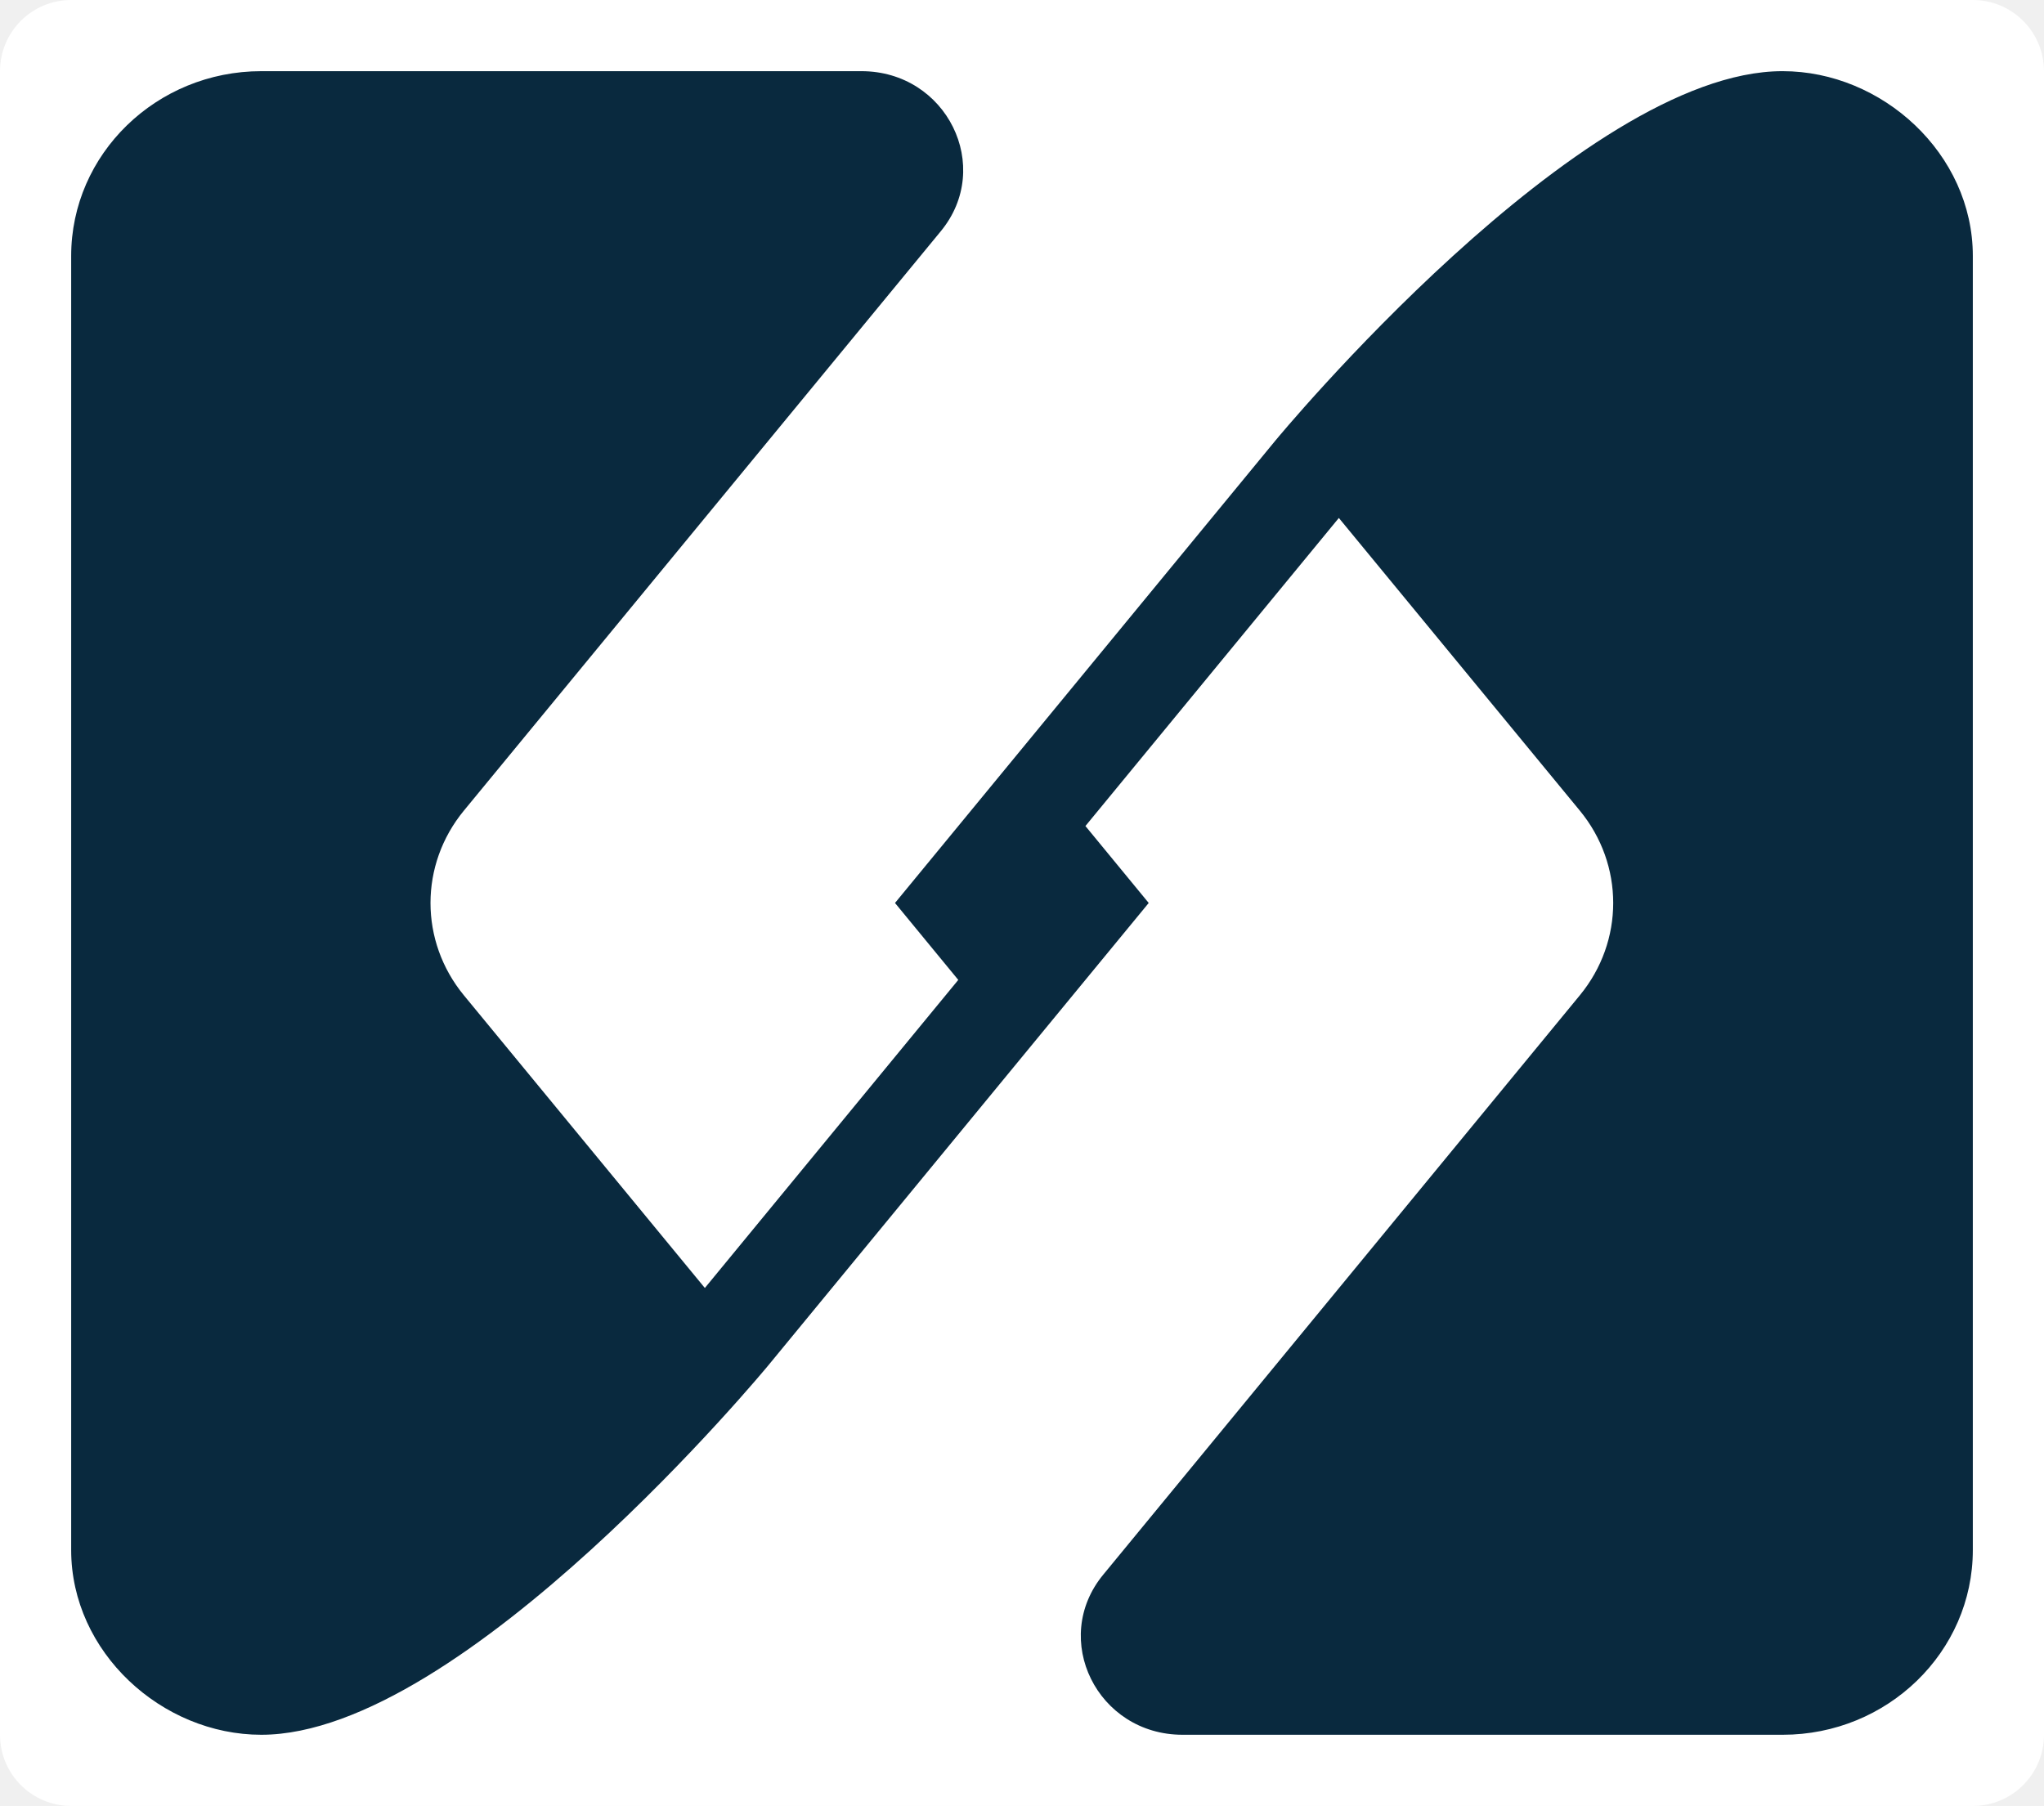
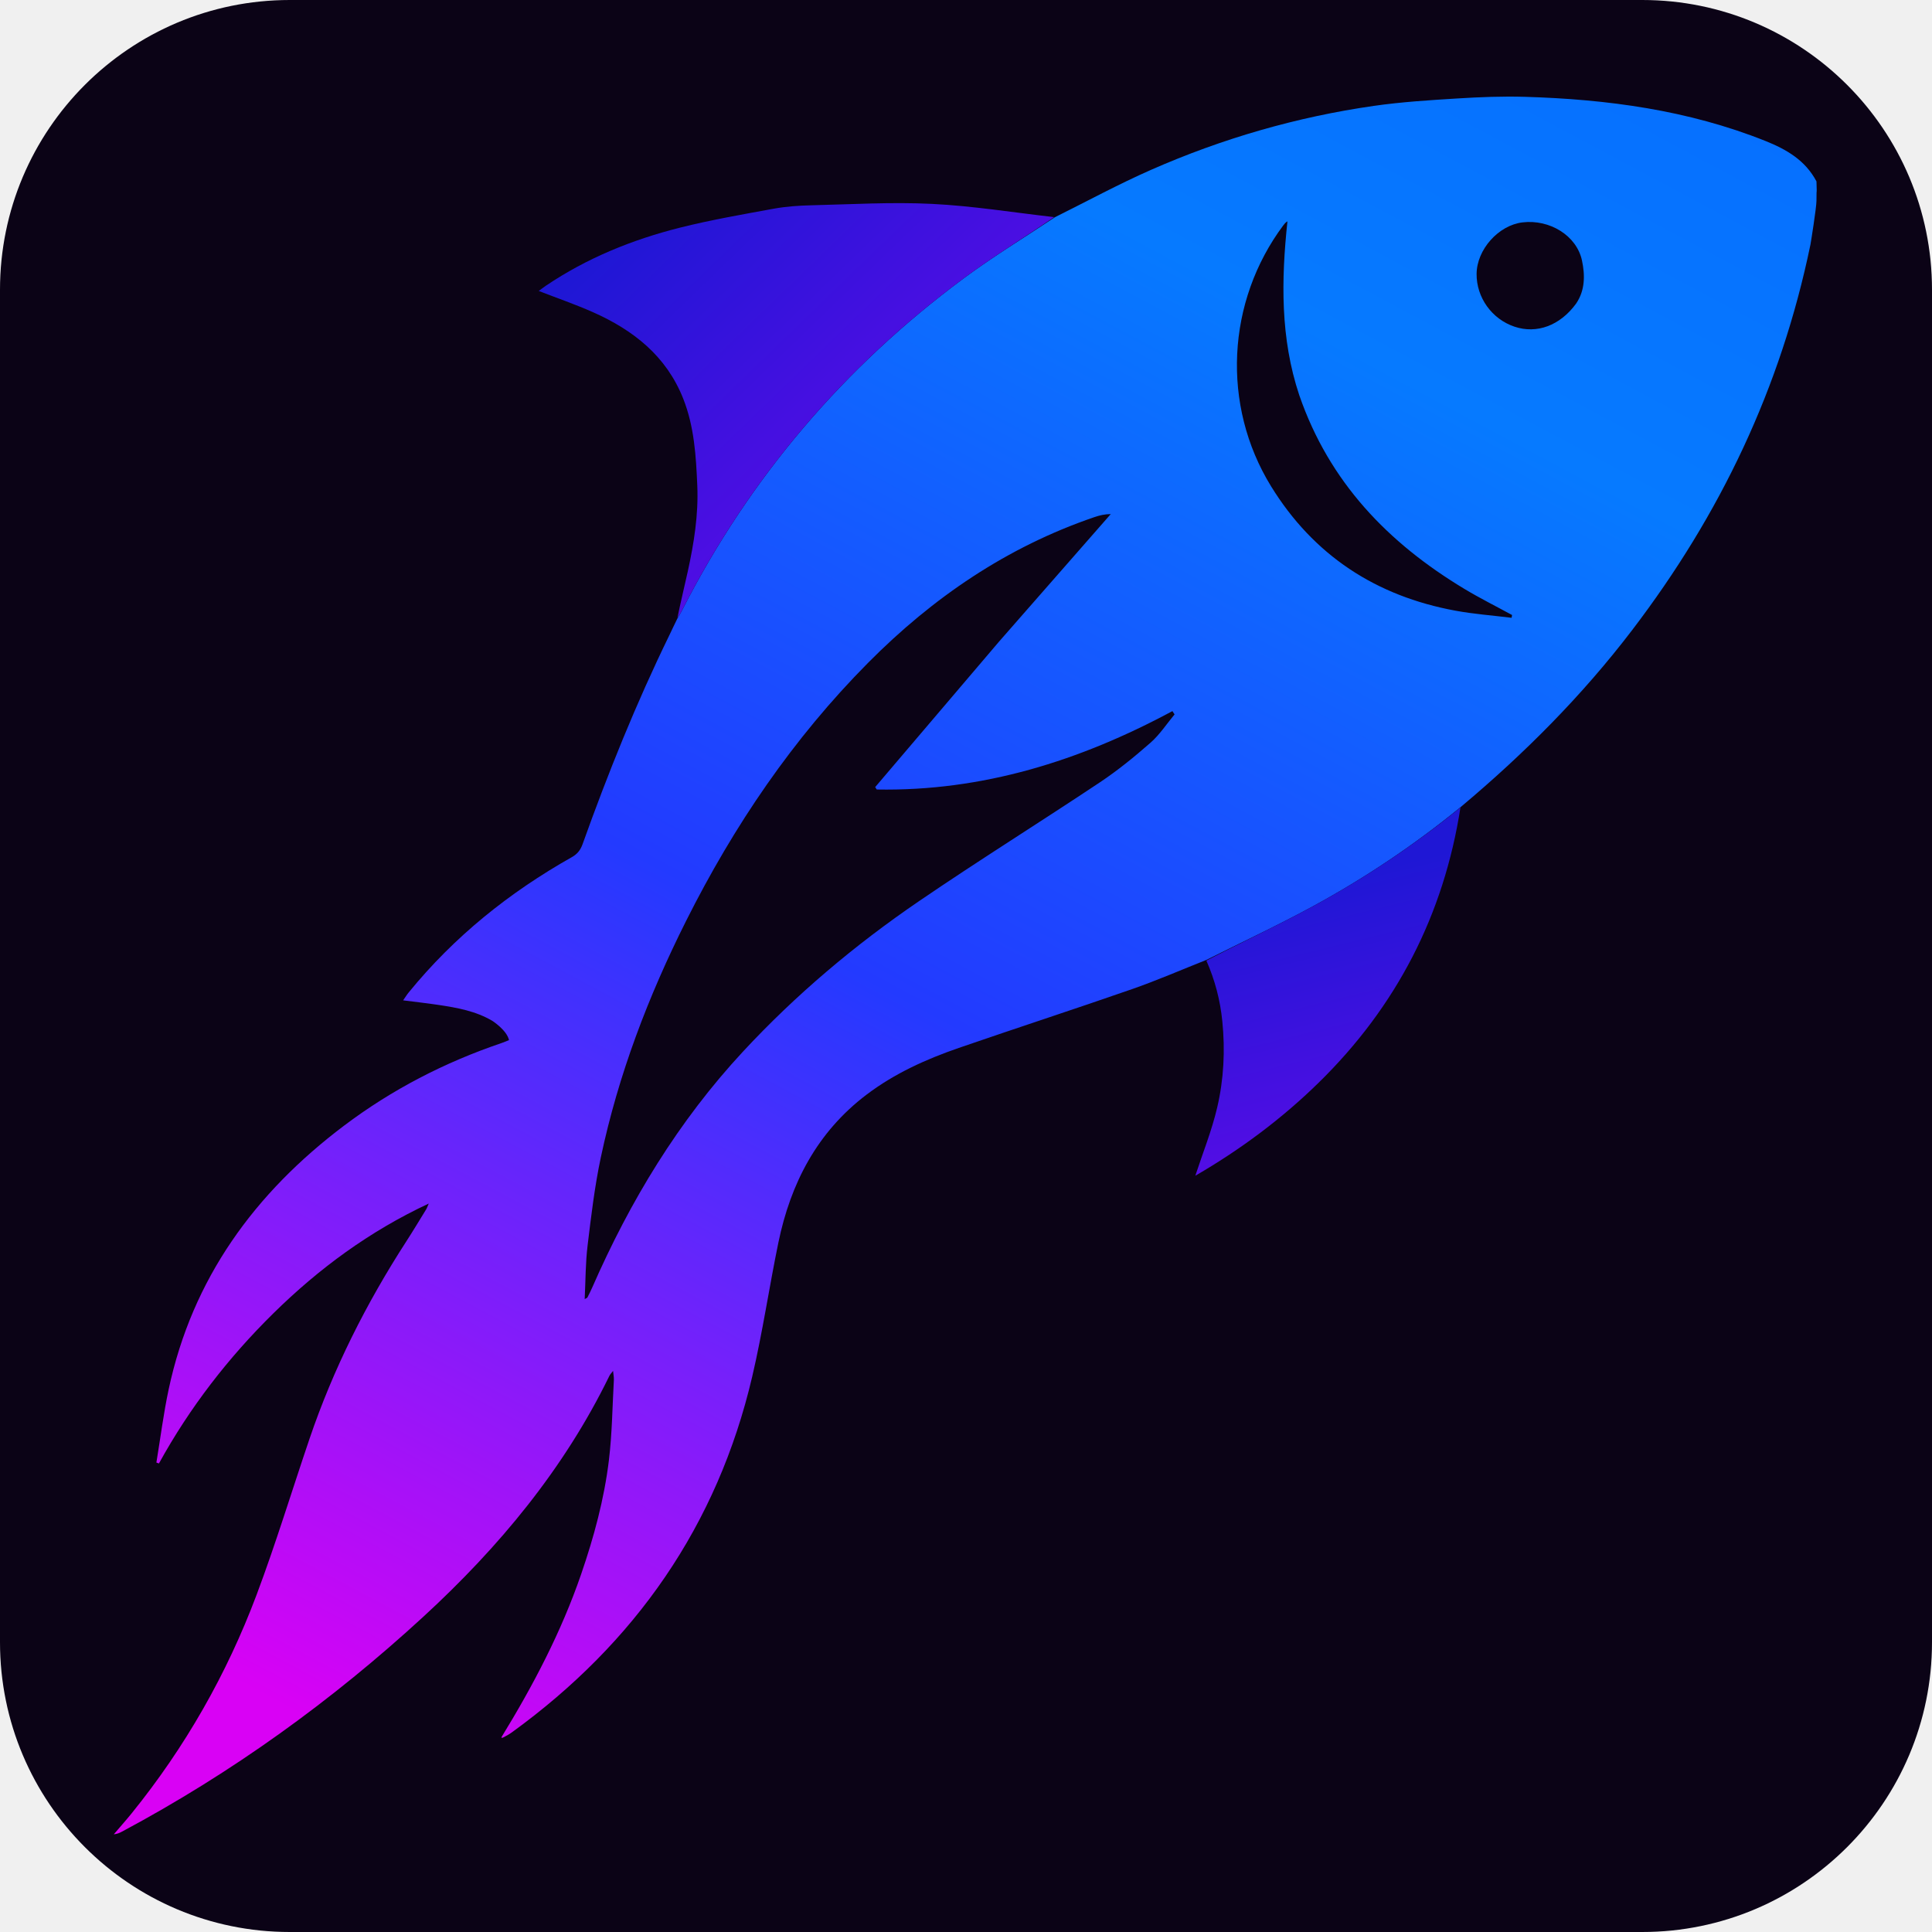
- <svg xmlns="http://www.w3.org/2000/svg" version="1.1" width="919" height="812">
-   <svg width="919" height="812" viewBox="0 0 919 812" fill="none">
-     <rect x="0" width="919" height="812" rx="32" fill="white" />
-     <path d="M801.38 32C710.417 32 573.371 198.163 573.371 198.163L459.433 336.676L402.398 406L430.849 440.595L316.911 579.109L208.583 447.541C188.548 423.231 188.548 388.769 208.583 364.459L422.968 103.995C446.877 75.01 425.639 32 387.304 32H117.487C70.335 32 32 69.266 32 115.081V696.919C32 742.867 72.74 780 117.487 780C208.45 780 345.496 613.837 345.496 613.837L459.433 475.324L516.469 406L488.018 371.405L601.956 232.891L710.283 364.459C730.319 388.769 730.319 423.231 710.283 447.541L496.032 708.005C472.123 736.99 493.361 780 531.696 780H801.513C848.665 780 887 742.734 887 696.919V115.081C887 69.133 846.26 32 801.513 32H801.38Z" fill="#09293E" />
-   </svg>
-   <style>@media (prefers-color-scheme: light) { :root { filter: none; } }
- @media (prefers-color-scheme: dark) { :root { filter: none; } }
- </style>
+ <svg xmlns="http://www.w3.org/2000/svg" version="1.1" width="1000" height="1000">
+   <g clip-path="url(#SvgjsClipPath1128)">
+     <rect width="1000" height="1000" fill="#0b0316" />
+     <g transform="matrix(0.8902077,0,0,0.8902077,58.90208,50)">
+       <svg version="1.1" width="991" height="1011">
+         <svg width="991" height="1011" viewBox="0 0 991 1011" fill="none">
+           <path d="M547.155 70.154C565.767 60.92 584.059 50.961 603.056 42.603C644.502 24.367 687.751 11.847 732.597 5.404C748.647 3.098 764.911 2.096 781.114 1.087C794.193 0.273 807.345 -0.258 820.434 0.129C868.335 1.543 915.378 7.845 960.305 25.792C972.677 30.734 983.556 37.103 989.995 49.314C990.308 60.085 989.995 50.094 989.995 60.5C989.995 64.5 986.693 85.064 986.5 86C969.283 169.286 934.182 242.847 882.882 310.116C853.842 348.197 820.311 381.91 783.192 413.014C755.963 435.271 727.334 454.407 697.027 470.882C676.755 481.904 655.804 491.677 635.156 502.008C620.78 507.694 606.579 513.884 591.992 518.964C558.527 530.619 524.817 541.568 491.32 553.131C472.221 559.724 453.866 568.018 437.632 580.333C408.966 602.076 393.524 631.83 386.407 666.338C381.065 692.238 377.23 718.474 371.207 744.206C350.94 830.779 303.186 899.067 231.508 951.055C229.896 952.225 228.15 953.211 226.01 954.262C225.553 954.24 225.303 954.061 225.303 954.061C243.796 923.911 260.167 892.74 271.712 859.172C279.152 837.539 285.13 815.516 287.873 792.833C289.742 777.37 289.896 761.699 290.759 746.118C290.84 744.662 290.505 743.183 290.286 740.917C289.264 742.277 288.578 742.94 288.185 743.746C261.824 797.875 224.085 843.284 180.106 883.74C126.904 932.68 68.656 974.662 4.832 1008.77C3.41 1009.53 1.94 1010.2 0 1010.36C3.477 1006.28 7.049 1002.29 10.415 998.128C41.475 959.733 65.679 917.291 83.005 871.161C94.23 841.274 103.522 810.664 113.792 780.416C127.626 739.675 146.833 701.558 170.173 665.468C174.151 659.317 177.909 653.024 181.748 646.784C182.089 646.23 182.278 645.583 183.12 643.624C148.458 659.844 119.152 681.523 92.864 707.374C66.532 733.269 44.113 762.276 26.245 794.745C25.751 794.569 25.258 794.393 24.765 794.216C27.108 780.038 28.899 765.742 31.89 751.702C45.634 687.195 81.94 637.514 133.853 598.354C161.732 577.324 192.412 561.513 225.47 550.292C226.852 549.823 228.191 549.23 229.788 548.602C228.561 542.84 220.168 537.438 220.168 537.438C210.515 531.704 199.673 529.757 188.783 528.129C182.222 527.148 175.625 526.415 168.231 525.467C169.477 523.687 170.374 522.215 171.453 520.891C197.886 488.445 229.928 462.728 266.267 442.243C269.581 440.374 271.347 438.073 272.609 434.546C287.356 393.301 303.731 352.724 322.941 313.328C324.453 310.229 325.876 307.086 327.686 303.454C328.84 301.494 329.698 300.07 330.452 298.592C369.821 221.395 424.642 157.229 494.144 105.684C511.21 93.026 529.453 81.954 547.155 70.154ZM514.674 316.931C536.34 292.199 558.007 267.466 579.673 242.734C576.171 242.764 573.131 243.49 570.187 244.495C519.342 261.854 476.241 291.245 438.616 329.167C394.893 373.234 360.553 423.896 332.787 479.222C310.737 523.16 293.33 568.805 283.136 616.954C279.571 633.791 277.539 650.983 275.471 668.093C274.248 678.203 274.324 688.47 273.791 699.175C274.876 698.552 275.253 698.469 275.362 698.252C276.334 696.32 277.322 694.393 278.188 692.413C300.185 642.143 328.255 595.771 365.732 555.376C396.479 522.235 430.866 493.264 468.107 467.848C502.768 444.193 538.413 421.984 573.342 398.715C583.696 391.817 593.439 383.877 602.799 375.659C608.146 370.965 612.157 364.748 616.769 359.217C616.352 358.577 615.934 357.938 615.516 357.298C561.689 386.241 505.03 403.992 443.598 402.88C443.296 402.414 442.995 401.949 442.693 401.483C466.533 373.479 490.372 345.475 514.674 316.931ZM689.255 173.553C678.243 140.52 678.763 106.658 682.404 72.507C681.246 73.232 680.636 73.984 680.056 74.76C646.976 119.037 643.874 179.476 672.871 226.575C697.595 266.734 733.86 290.398 780.039 298.898C790.825 300.884 801.828 301.692 812.731 303.042C812.82 302.501 812.909 301.961 812.998 301.42C803.71 296.355 794.222 291.622 785.168 286.167C740.909 259.501 706.692 224.154 689.255 173.553ZM850.231 120.362C855.53 112.601 855.438 103.728 853.662 95.344C850.581 80.798 834.853 71.238 819.053 73.139C805.079 74.821 792.502 88.945 792.382 103.091C792.267 116.848 801.29 129.396 814.456 133.789C827.352 138.092 840.868 133.198 850.231 120.362Z" fill="url(#paint0_linear_239_2431)" />
+           <path d="M546.765 70.076C529.453 81.954 511.211 93.026 494.144 105.684C424.642 157.229 369.821 221.395 330.452 298.592C329.698 300.07 328.84 301.494 327.716 303.095C329.51 294.23 331.716 285.236 333.705 276.194C337.325 259.744 339.985 243.115 339.264 226.238C338.533 209.108 337.523 191.941 331.098 175.67C321.27 150.777 301.99 135.709 278.445 125.282C268.358 120.814 257.888 117.209 247.076 113.011C248.444 112.005 249.803 110.928 251.238 109.961C275.078 93.894 301.35 83.209 329.042 76.238C347.04 71.708 365.395 68.534 383.669 65.187C390.781 63.885 398.103 63.372 405.346 63.199C428.784 62.64 452.287 61.23 475.656 62.376C499.297 63.535 522.807 67.348 546.765 70.076Z" fill="url(#paint1_linear_239_2431)" />
+           <path d="M635.257 502.365C655.804 491.677 676.755 481.903 697.028 470.882C727.334 454.406 755.963 435.271 783 413.292C773.314 475.648 745.818 529.015 700.618 573.278C679.095 594.355 655.149 612.173 629.135 627.276C628.774 627.486 628.307 627.513 628.854 627.366C633.088 614.426 638.385 601.329 641.562 587.735C645.386 571.37 646.239 554.624 644.534 537.661C643.3 525.382 640.315 513.871 635.257 502.365Z" fill="url(#paint2_linear_239_2431)" />
+           <defs>
+             <linearGradient id="paint0_linear_239_2431" x1="831" y1="-102.5" x2="237.5" y2="1010" gradientUnits="userSpaceOnUse">
+               <stop stop-color="#066EFF" />
+               <stop offset="0.216" stop-color="#067AFF" />
+               <stop offset="0.577" stop-color="#233AFF" />
+               <stop offset="1" stop-color="#D901F5" />
+             </linearGradient>
+             <linearGradient id="paint1_linear_239_2431" x1="274" y1="99.5" x2="427.201" y2="257.789" gradientUnits="userSpaceOnUse">
+               <stop stop-color="#1F17D5" />
+               <stop offset="1" stop-color="#590CE7" />
+             </linearGradient>
+             <linearGradient id="paint2_linear_239_2431" x1="666.5" y1="465.5" x2="706" y2="627" gradientUnits="userSpaceOnUse">
+               <stop stop-color="#1F17D5" />
+               <stop offset="1" stop-color="#590CE7" />
+             </linearGradient>
+             <clipPath id="SvgjsClipPath1128">
+               <rect width="1000" height="1000" x="0" y="0" rx="150" ry="150" />
+             </clipPath>
+           </defs>
+         </svg>
+       </svg>
+     </g>
+   </g>
</svg>
